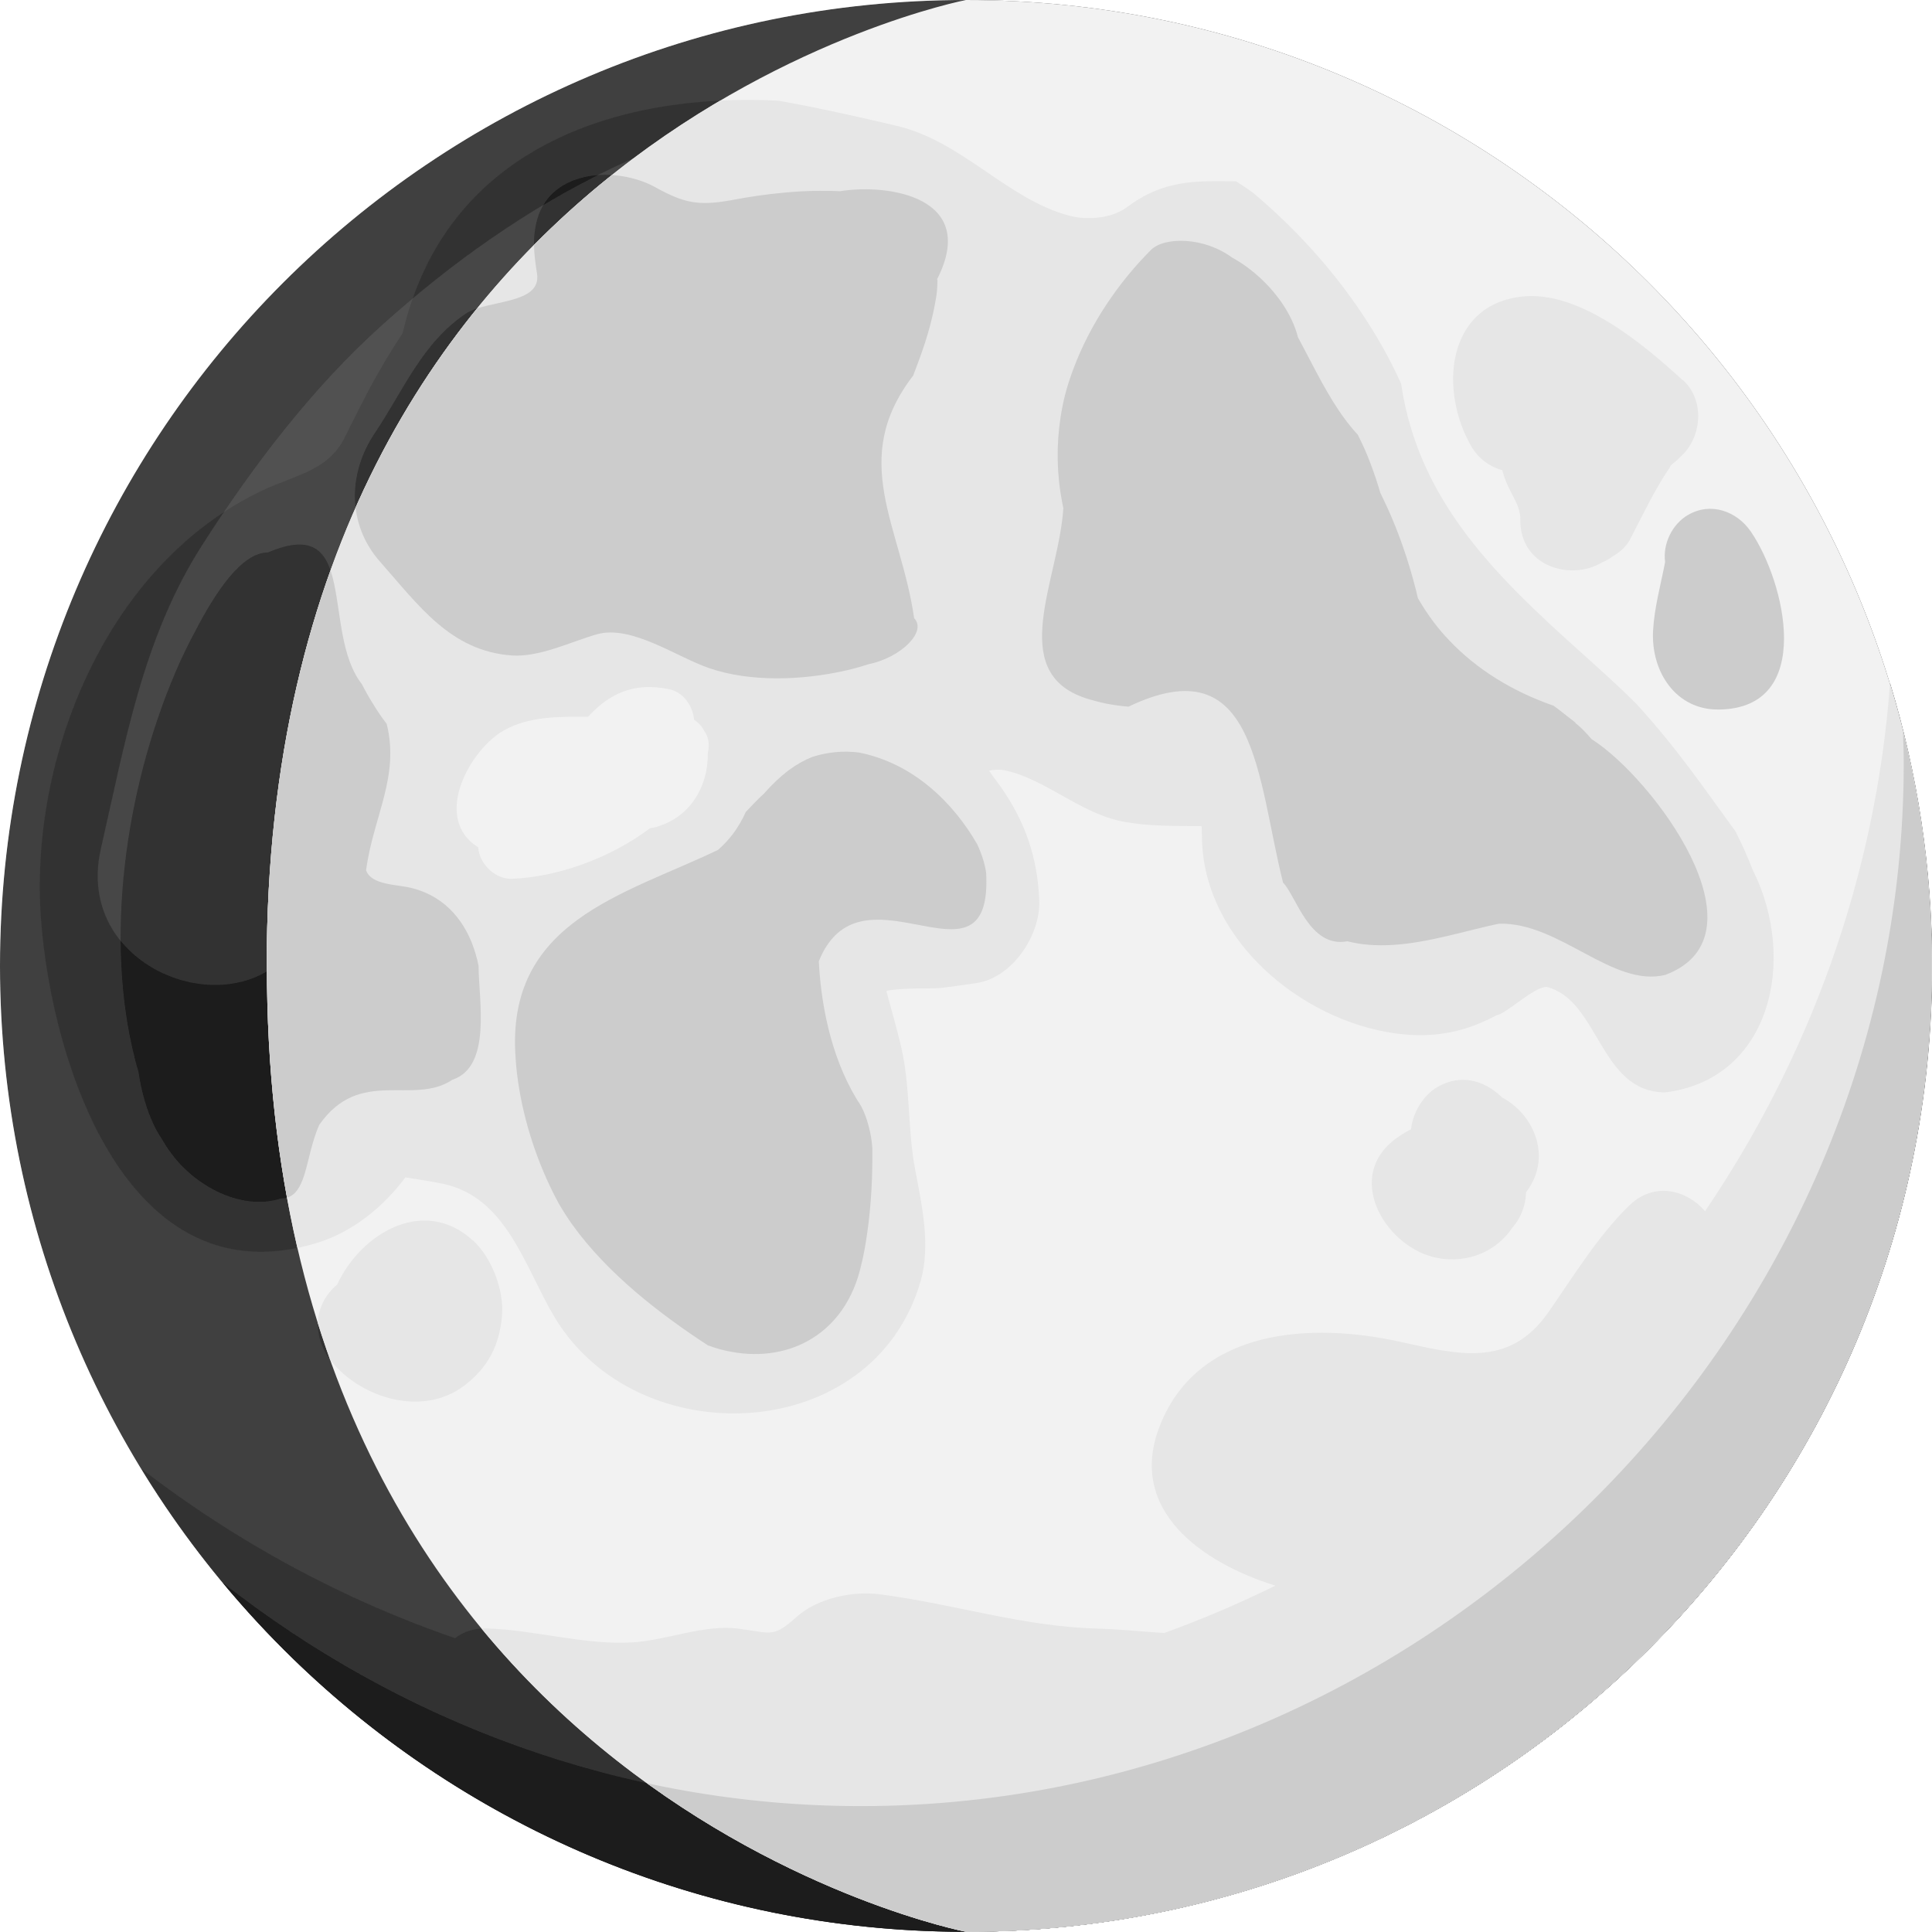
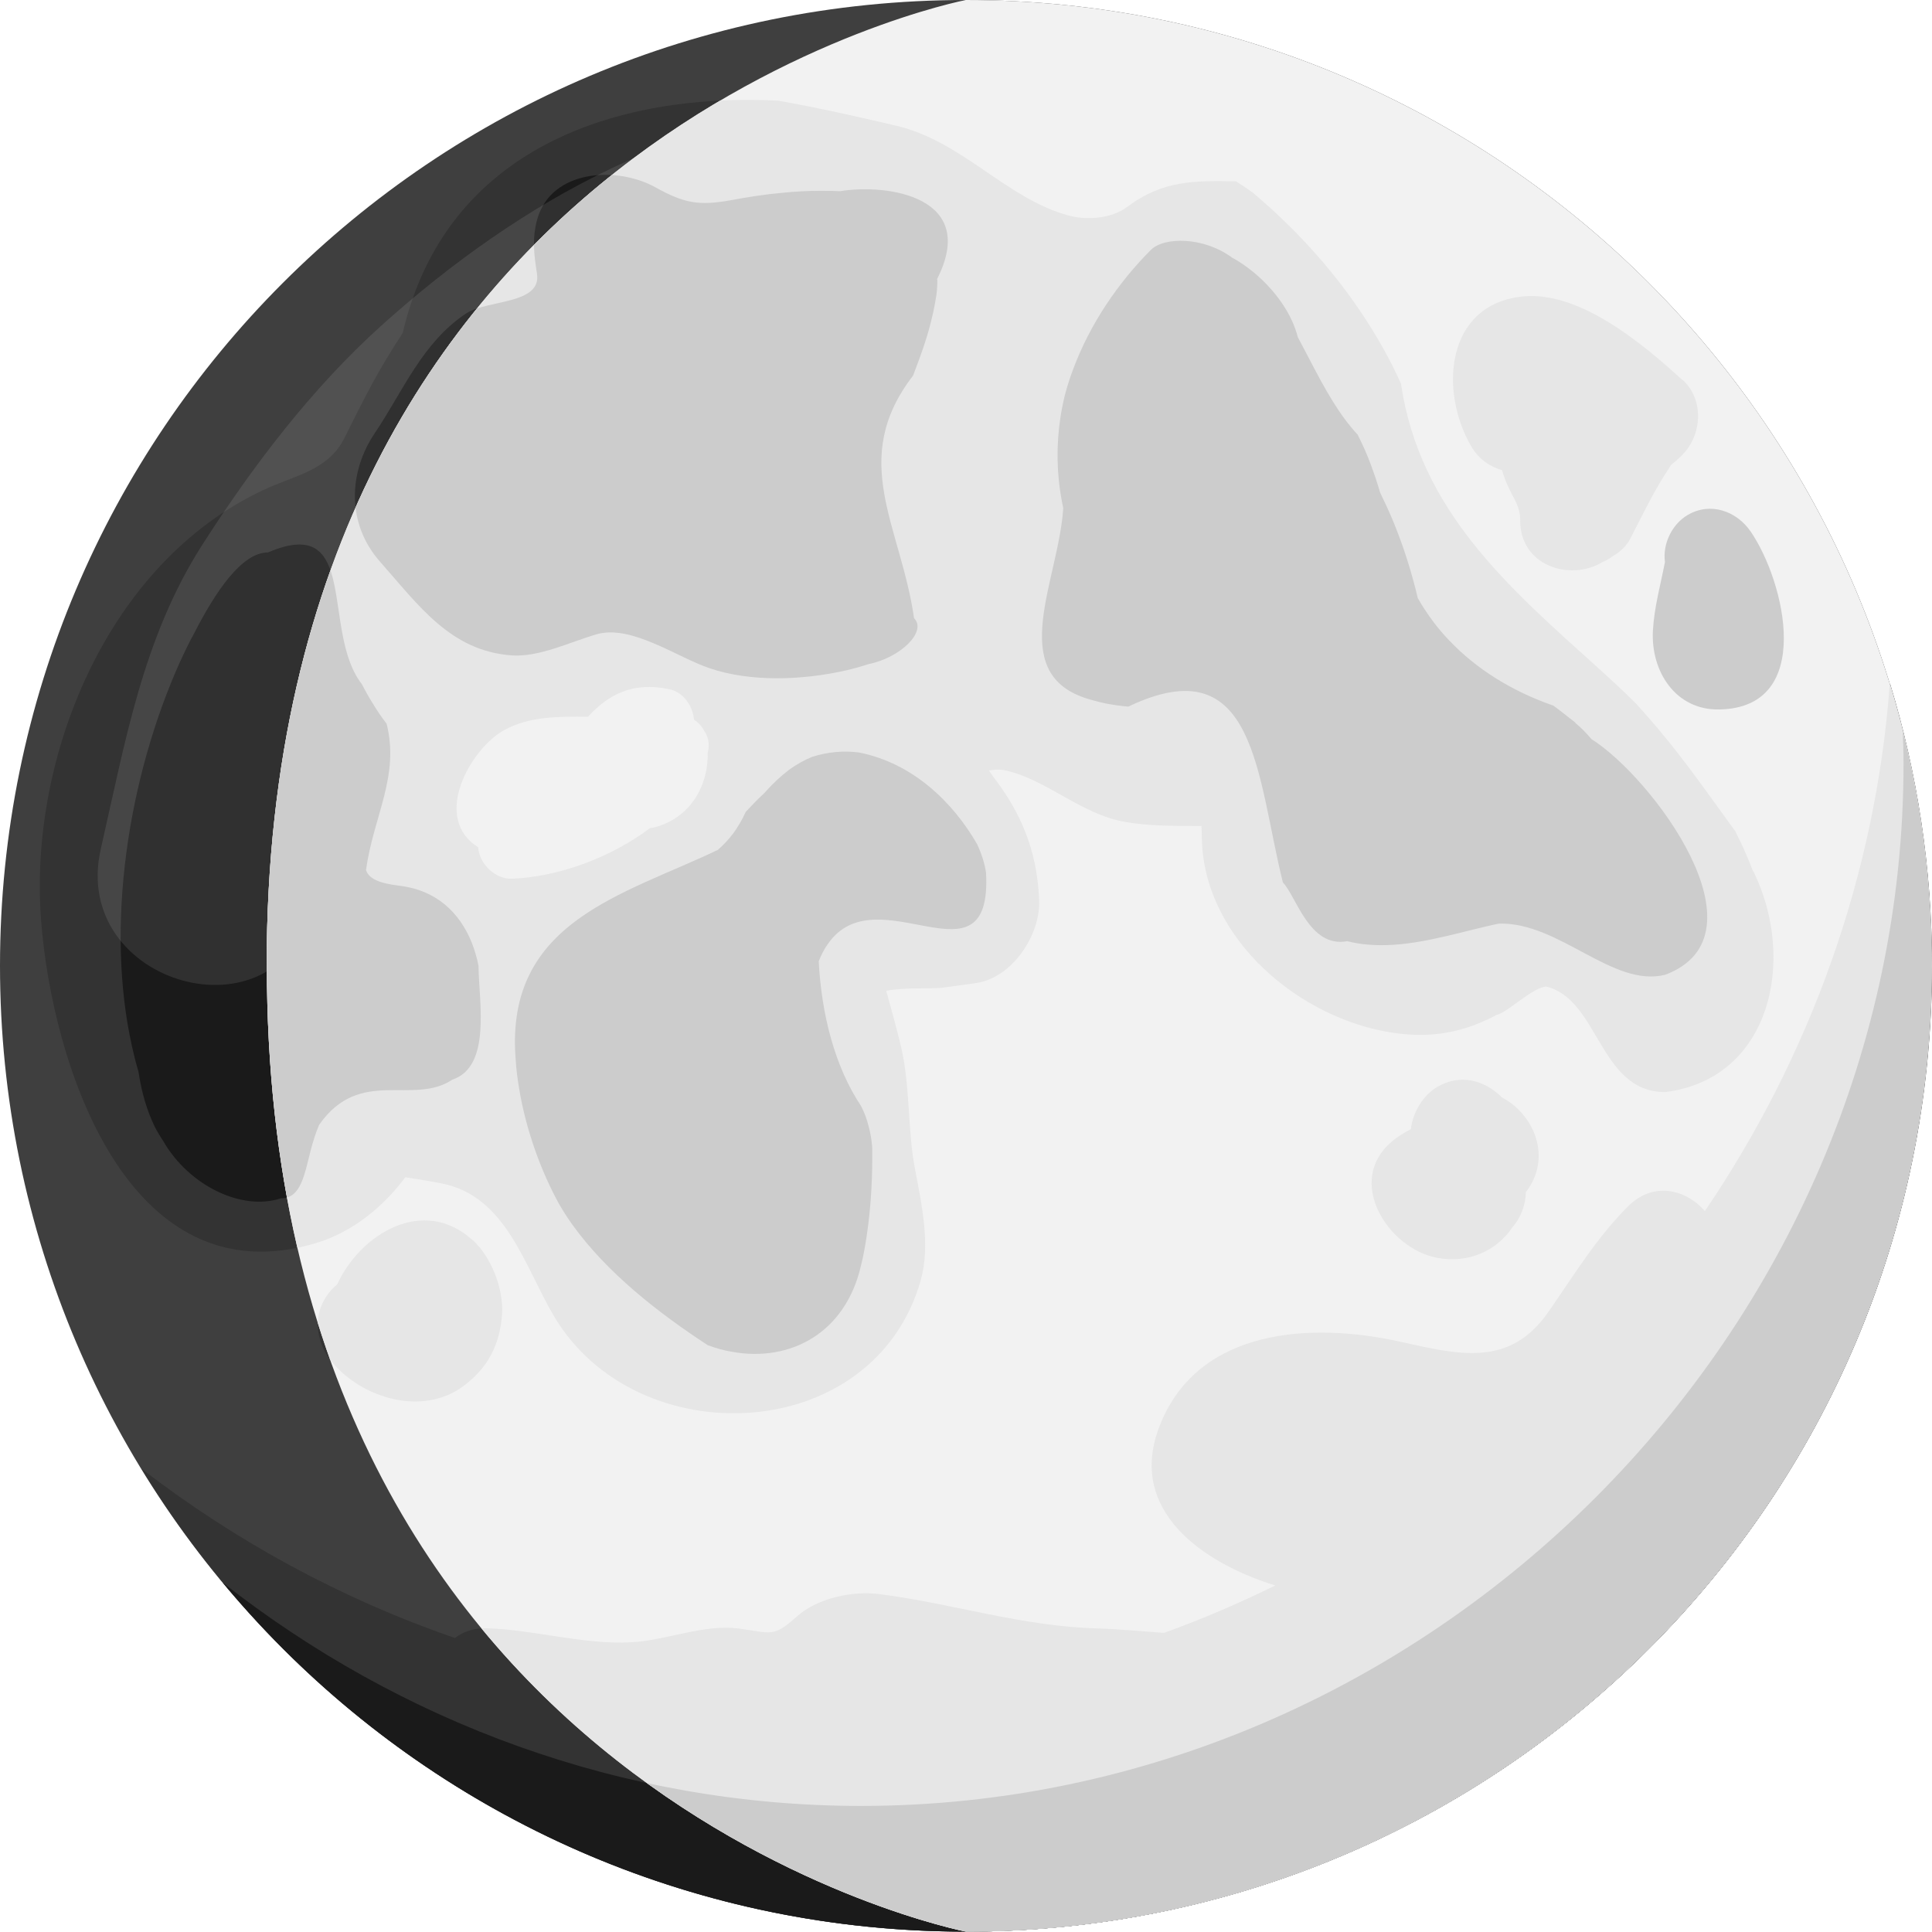
- <svg xmlns="http://www.w3.org/2000/svg" viewBox="0 0 101.13 101.13">
+ <svg xmlns="http://www.w3.org/2000/svg" id="a" data-name="Layer 1" viewBox="0 0 101.14 101.12">
  <defs>
    <style>
-       .g {
+       .e {
        fill: #ccc;
      }

-       .g, .h, .i, .j, .k, .l, .m, .n {
+       .e, .f, .g, .h, .i, .j, .k, .l {
        stroke-width: 0px;
      }

-       .h {
+       .f {
        fill: #f2f2f2;
      }

-       .o {
+       .m, .l {
        isolation: isolate;
      }

-       .i {
+       .g {
        fill: #1a1a1a;
      }

-       .j {
+       .n {
+         clip-path: url(#d);
+       }
+ 
+       .h {
        fill: none;
      }

-       .k {
+       .i {
        fill: #3f3f3f;
      }

-       .p {
-         clip-path: url(#f);
+       .j {
+         fill: #e6e6e6;
+       }
+ 
+       .k {
+         fill: #333;
      }

      .l {
-         fill: #e6e6e6;
-       }
- 
-       .m {
        fill: #525252;
        mix-blend-mode: screen;
        opacity: .3;
      }
- 
-       .q {
-         filter: url(#d);
-       }
- 
-       .n {
-         fill: #333;
-       }
    </style>
-     <filter id="d" data-name="outer-glow-1" filterUnits="userSpaceOnUse">
-       <feOffset dx="0" dy="0" />
-       <feGaussianBlur result="e" stdDeviation="10" />
-       <feFlood flood-color="#fff" flood-opacity=".3" />
-       <feComposite in2="e" operator="in" />
-       <feComposite in="SourceGraphic" />
-     </filter>
-     <clipPath id="f">
-       <path class="j" d="M13.97,50.56c0,43.47,36.6,50.56,36.6,50.56,27.93,0,50.56-22.64,50.56-50.56S78.49,0,50.56,0c0,0-36.6,7.09-36.6,50.56Z" />
+     <clipPath id="d">
+       <path class="h" d="M13.97,50.56c0,43.47,36.6,50.56,36.6,50.56,27.93,0,50.56-22.64,50.56-50.56S78.49,0,50.56,0c0,0-36.6,7.09-36.6,50.56h0Z" />
    </clipPath>
  </defs>
-   <g class="o">
-     <g id="b" data-name="Layer 2">
-       <g id="c" data-name="objects">
-         <g class="q">
+   <g class="m">
+     <g id="b">
+       <g id="c">
+         <g>
          <g>
            <g>
-               <circle class="k" cx="50.56" cy="50.56" r="50.56" />
-               <path class="n" d="M98.93,35.81c-.75,10.11-4.23,19.56-9.68,27.59-.95-1.11-2.67-1.59-4.01-.26-1.66,1.65-2.86,3.64-4.19,5.55-2.05,2.94-4.74,2.21-7.79,1.54-4.56-1.01-10.48-.73-12.52,4.33-1.82,4.49,2.22,7.26,6.02,8.44-1.89.93-3.83,1.76-5.82,2.48-1.19-.08-2.37-.2-3.47-.23-3.99-.11-7.55-1.3-11.44-1.8-1.4-.18-3.23.21-4.3,1.16-1.28,1.14-1.31.87-3.09.64-1.8-.23-3.76.62-5.55.72-2.49.15-5.08-.65-7.59-.73-.7-.02-1.26.18-1.68.51-5.95-2.05-11.49-5.07-16.41-8.86,8.88,14.53,24.89,24.23,43.17,24.23,27.93,0,50.56-22.64,50.56-50.56,0-5.13-.77-10.09-2.19-14.75Z" />
-               <path class="i" d="M99.61,38.29c.02.56.04,1.11.04,1.67,0,29.75-24.83,54.58-54.58,54.58-12.5,0-24.12-4.4-33.41-11.69,9.27,11.16,23.25,18.27,38.9,18.27,27.93,0,50.56-22.64,50.56-50.56,0-4.24-.53-8.35-1.51-12.28Z" />
-               <path class="n" d="M91.79,45.65c-.28-.73-.6-1.45-.95-2.14-1.6-2.18-2.98-4.25-5.17-6.65-.63-.64-1.3-1.25-1.97-1.86-4.69-4.22-9.38-8.25-10.36-14.92-.58-1.29-1.28-2.52-2.07-3.7-1.57-2.35-3.52-4.47-5.68-6.29-.29-.21-.59-.41-.89-.6-2.17-.03-3.81-.07-5.72,1.36-.8.6-2.12.69-3.05.43-3.28-.9-5.53-3.88-9.02-4.7-1.95-.46-4.04-.93-6.17-1.31-8.44-.43-17.41,2.46-19.66,12.17-.59.88-1.12,1.78-1.62,2.69-.49.92-.96,1.85-1.43,2.8-.86,1.72-2.62,1.95-4.28,2.74-8.16,3.84-12.25,14-11.6,22.5.57,7.5,4.52,19.88,14.41,16.9,1.89-.57,3.49-1.88,4.66-3.44.65.1,1.29.2,1.94.33,3.35.69,4.29,4.32,5.84,6.94,4.31,7.29,16.7,6.8,19.19-1.84.54-1.88.06-4-.29-5.86-.4-2.11-.24-4.31-.73-6.4-.22-.93-.48-1.85-.73-2.77-.02-.06-.03-.11-.04-.16.9-.19,2.18-.09,2.9-.16.61-.08,1.21-.16,1.81-.25,1.89-.28,3.36-2.52,3.29-4.32-.09-2.27-.74-4.15-2.05-6-.2-.26-.39-.53-.58-.8.25-.05.51-.07.76-.03,2.2.44,4,2.29,6.33,2.71,1.32.24,2.64.21,3.97.22.02,0,.04,0,.07.01,0,.26.02.52.02.77.17,5.18,5.13,9.34,10.03,10.06,1.39.2,2.59.11,3.73-.24.57-.17,1.12-.41,1.67-.7.54-.1,1.92-1.48,2.61-1.48,2.76.69,2.76,5.52,6.21,5.52,5.52-.69,6.9-6.9,4.62-11.56ZM37.05,39.38c.04,1.8-.95,3.47-2.82,3.94-.07.02-.14.02-.2.03-2.11,1.59-4.88,2.56-7.22,2.65-.88.04-1.72-.77-1.78-1.65-.13-.09-.27-.18-.4-.3-1.8-1.67.1-4.9,1.75-5.82,1.32-.74,2.87-.72,4.4-.71,1.09-1.18,2.35-1.84,4.26-1.44.73.15,1.23.88,1.29,1.59.22.15.4.33.52.57.22.3.31.68.21,1.13Z" />
-               <path class="n" d="M78.6,57.42c-.9-.87-2.14-1.23-3.36-.52-.73.43-1.28,1.31-1.38,2.21-.36.19-.71.4-1.02.67-2.42,2.07-.18,5.59,2.41,6.07,1.61.3,3.1-.36,3.93-1.61.44-.5.68-1.15.7-1.83,0,0,.02-.02.02-.03,1.36-1.79.42-4.06-1.31-4.95Z" />
-               <path class="n" d="M24.75,64.93c-2.57-2.35-5.88-.35-7.1,2.31-.08.07-.16.14-.23.21-1.1,1.15-.99,2.74,0,3.9,1.59,1.87,4.72,2.79,6.84,1.21,1.28-.95,1.9-2.15,2.02-3.73.1-1.33-.55-3.01-1.53-3.91Z" />
-               <path class="n" d="M88.08,19.9c-2.05-1.88-5.39-4.69-8.38-4.38-4.04.43-4.36,4.97-2.68,7.85.37.64.96,1.06,1.61,1.24.1.34.22.67.39,1.01.27.55.56.96.56,1.57-.03,2.48,2.65,3.23,4.28,2.25.2-.08.39-.19.56-.32.39-.22.73-.53.94-.95.65-1.26,1.25-2.53,2.04-3.7.02-.04.04-.08.07-.12.21-.17.42-.35.62-.56,1.02-1.04,1.12-2.88,0-3.9Z" />
-               <path class="i" d="M82.46,37.82c-.41-.31-.79-.63-1.14-.88-2.16-.75-4.03-1.91-5.46-3.42-.29-.3-.56-.62-.81-.95-.3-.4-.58-.82-.83-1.26-.08-.35-.17-.7-.27-1.05-.29-1.05-.65-2.1-1.08-3.12-.19-.45-.4-.9-.62-1.35-.14-.49-.31-.99-.5-1.5s-.42-1.03-.68-1.54c-.97-1.04-1.71-2.39-2.42-3.75-.24-.45-.47-.91-.71-1.35-.3-1.2-1.16-2.43-2.27-3.36-.37-.31-.77-.59-1.18-.81-1.48-1.09-3.55-1.09-4.24-.4-1.72,1.72-3.19,3.89-4.06,6.22-.18.47-.33.94-.45,1.41-.36,1.47-.46,2.97-.31,4.44.05.49.13.97.23,1.45-.23,3.73-2.99,8.56,1.15,9.94.34.11.71.21,1.09.29.38.07.77.13,1.17.16,6.71-3.21,6.71,3.69,8.09,9.21.69.69,1.38,3.45,3.37,3.07.35.09.71.15,1.07.18,1.8.16,3.68-.33,5.53-.79.45-.11.89-.22,1.34-.31,3.18-.08,5.94,3.36,8.7,2.68,5.52-2.07-.69-10.35-3.86-12.34-.28-.33-.55-.61-.84-.84Z" />
-               <path class="i" d="M49.04,14.64c2.24-4.35-2.59-5.04-5.07-4.63-.35-.02-.7-.02-1.04-.02-.69,0-1.35.04-1.94.1-.91.08-1.82.22-2.72.39-1.72.31-2.47.15-3.99-.69-1.99-1.09-5.4-.93-6.15,1.67-.28,1-.18,1.85-.02,2.86.26,1.63-2.61,1.36-3.71,2.09-2.3,1.53-3.29,4.05-4.77,6.25-1.42,2.1-1.47,4.79.27,6.75,2.01,2.27,3.68,4.67,6.89,4.9,1.46.1,3.09-.72,4.46-1.11,1.81-.51,4.2,1.21,5.89,1.78,2.11.72,4.8.65,7.17.11.39-.09.78-.2,1.14-.32,1.71-.34,3.09-1.72,2.4-2.41-.69-4.83-3.45-8.28-.05-12.7.13-.35.26-.68.38-1.02.36-1,.66-2.02.84-3.19.04-.29.05-.57.05-.82Z" />
-               <path class="i" d="M51.14,44.17c-1.24-2.14-3.31-4.21-6.18-4.78-.41-.05-.81-.06-1.22-.02-.41.04-.82.12-1.22.25-.4.16-.82.39-1.24.7-.42.32-.85.72-1.29,1.22-.33.3-.64.63-.95.96-.19.42-.41.79-.65,1.12-.25.33-.52.62-.81.87-4.92,2.36-11.13,3.74-10.59,10.9.03.54.1,1.08.19,1.62.36,2.16,1.14,4.29,2.07,5.99.22.38.46.76.72,1.12,1.81,2.52,4.52,4.63,7.08,6.3.43.16.86.28,1.29.35,3.01.54,5.93-.96,6.74-4.55.13-.51.22-1.04.3-1.58.24-1.61.3-3.23.28-4.58-.03-.38-.09-.75-.19-1.11-.09-.36-.22-.72-.4-1.06-1.38-2.07-2.07-4.83-2.21-7.57.14-.35.29-.64.47-.89,2.57-3.75,8.62,2.53,8.29-3.74-.07-.48-.23-.99-.48-1.52Z" />
-               <path class="i" d="M91.65,27.83c-.74-1.08-2.11-1.57-3.3-.87-.82.48-1.32,1.51-1.19,2.46-.23,1.2-.56,2.35-.63,3.59-.12,2.12,1.18,4.18,3.48,4.13,5.02-.09,3.43-6.7,1.64-9.31Z" />
-               <path class="i" d="M20.92,46.37c-.55-.07-.95-.16-1.23-.29-.28-.13-.45-.3-.53-.53.39-2.83,1.77-4.9,1.08-7.66-.26-.34-.5-.69-.71-1.04-.22-.35-.41-.69-.59-1.04-2.15-2.75-.08-8.96-4.91-6.89-1.38,0-2.76,2.07-3.88,4.26-.25.45-.48.94-.71,1.43-2.76,6.13-3.93,13.9-2.53,20.17.1.45.21.89.34,1.32.16,1.09.44,2.03.84,2.86.14.28.3.54.47.8,1.32,2.28,4.08,3.66,6.15,2.97,1.03,0,1.21-1.21,1.55-2.53.12-.44.25-.89.44-1.32,2.14-3.05,4.9-.98,6.97-2.36,2.07-.69,1.38-4.14,1.37-5.96-.08-.43-.21-.84-.36-1.23-.63-1.55-1.84-2.73-3.77-2.96Z" />
+               <circle class="i" cx="50.56" cy="50.56" r="50.56" />
+               <path class="k" d="M98.93,35.81c-.75,10.11-4.23,19.56-9.68,27.59-.95-1.11-2.67-1.59-4.01-.26-1.66,1.65-2.86,3.64-4.19,5.55-2.05,2.94-4.74,2.21-7.79,1.54-4.56-1.01-10.48-.73-12.52,4.33-1.82,4.49,2.22,7.26,6.02,8.44-1.89.93-3.83,1.76-5.82,2.48-1.19-.08-2.37-.2-3.47-.23-3.99-.11-7.55-1.3-11.44-1.8-1.4-.18-3.23.21-4.3,1.16-1.28,1.14-1.31.87-3.09.64-1.8-.23-3.76.62-5.55.72-2.49.15-5.08-.65-7.59-.73-.7-.02-1.26.18-1.68.51-5.95-2.05-11.49-5.07-16.41-8.86,8.88,14.53,24.89,24.23,43.17,24.23,27.93,0,50.56-22.64,50.56-50.56,0-5.13-.77-10.09-2.19-14.75h-.02Z" />
+               <path class="g" d="M99.61,38.29c.02.56.04,1.11.04,1.67,0,29.75-24.83,54.58-54.58,54.58-12.5,0-24.12-4.4-33.41-11.69,9.27,11.16,23.25,18.27,38.9,18.27,27.93,0,50.56-22.64,50.56-50.56,0-4.24-.53-8.35-1.51-12.28h0Z" />
+               <path class="k" d="M91.79,45.65c-.28-.73-.6-1.45-.95-2.14-1.6-2.18-2.98-4.25-5.17-6.65-.63-.64-1.3-1.25-1.97-1.86-4.69-4.22-9.38-8.25-10.36-14.92-.58-1.29-1.28-2.52-2.07-3.7-1.57-2.35-3.52-4.47-5.68-6.29-.29-.21-.59-.41-.89-.6-2.17-.03-3.81-.07-5.72,1.36-.8.6-2.12.69-3.05.43-3.28-.9-5.53-3.88-9.02-4.7-1.95-.46-4.04-.93-6.17-1.31-8.44-.43-17.41,2.46-19.66,12.17-.59.88-1.12,1.78-1.62,2.69-.49.92-.96,1.85-1.43,2.8-.86,1.72-2.62,1.95-4.28,2.74-8.16,3.84-12.25,14-11.6,22.5.57,7.5,4.52,19.88,14.41,16.9,1.89-.57,3.49-1.88,4.66-3.44.65.1,1.29.2,1.94.33,3.35.69,4.29,4.32,5.84,6.94,4.31,7.29,16.7,6.8,19.19-1.84.54-1.88.06-4-.29-5.86-.4-2.11-.24-4.31-.73-6.4-.22-.93-.48-1.85-.73-2.77-.02-.06-.03-.11-.04-.16.9-.19,2.18-.09,2.9-.16.61-.08,1.21-.16,1.81-.25,1.89-.28,3.36-2.52,3.29-4.32-.09-2.27-.74-4.15-2.05-6-.2-.26-.39-.53-.58-.8.25-.05.51-.07.76-.03,2.2.44,4,2.29,6.33,2.71,1.32.24,2.64.21,3.97.22.02,0,.04,0,.07,0,0,.26.02.52.02.77.17,5.18,5.13,9.34,10.03,10.06,1.39.2,2.59.11,3.73-.24.57-.17,1.12-.41,1.67-.7.54-.1,1.92-1.48,2.61-1.48,2.76.69,2.76,5.52,6.21,5.52,5.52-.69,6.9-6.9,4.62-11.56v.03ZM37.05,39.38c.04,1.8-.95,3.47-2.82,3.94-.07.02-.14.02-.2.03-2.11,1.59-4.88,2.56-7.22,2.65-.88.04-1.72-.77-1.78-1.65-.13-.09-.27-.18-.4-.3-1.8-1.67.1-4.9,1.75-5.82,1.32-.74,2.87-.72,4.4-.71,1.09-1.18,2.35-1.84,4.26-1.44.73.15,1.23.88,1.29,1.59.22.15.4.33.52.57.22.3.31.68.21,1.13h-.01Z" />
+               <path class="k" d="M78.6,57.42c-.9-.87-2.14-1.23-3.36-.52-.73.43-1.28,1.31-1.38,2.21-.36.19-.71.4-1.02.67-2.42,2.07-.18,5.59,2.41,6.07,1.61.3,3.1-.36,3.93-1.61.44-.5.68-1.15.7-1.83,0,0,.02-.02.02-.03,1.36-1.79.42-4.06-1.31-4.95h0Z" />
+               <path class="k" d="M24.75,64.93c-2.57-2.35-5.88-.35-7.1,2.31-.08.07-.16.14-.23.21-1.1,1.15-.99,2.74,0,3.9,1.59,1.87,4.72,2.79,6.84,1.21,1.28-.95,1.9-2.15,2.02-3.73.1-1.33-.55-3.01-1.53-3.91h0Z" />
+               <path class="k" d="M88.08,19.9c-2.05-1.88-5.39-4.69-8.38-4.38-4.04.43-4.36,4.97-2.68,7.85.37.64.96,1.06,1.61,1.24.1.34.22.67.39,1.01.27.55.56.96.56,1.57-.03,2.48,2.65,3.23,4.28,2.25.2-.08.39-.19.56-.32.39-.22.73-.53.94-.95.65-1.26,1.25-2.53,2.04-3.7.02-.04.04-.08.07-.12.21-.17.42-.35.62-.56,1.02-1.04,1.12-2.88,0-3.9h-.01Z" />
+               <path class="g" d="M82.46,37.82c-.41-.31-.79-.63-1.14-.88-2.16-.75-4.03-1.91-5.46-3.42-.29-.3-.56-.62-.81-.95-.3-.4-.58-.82-.83-1.26-.08-.35-.17-.7-.27-1.05-.29-1.05-.65-2.1-1.08-3.12-.19-.45-.4-.9-.62-1.35-.14-.49-.31-.99-.5-1.5s-.42-1.03-.68-1.54c-.97-1.04-1.71-2.39-2.42-3.75-.24-.45-.47-.91-.71-1.35-.3-1.2-1.16-2.43-2.27-3.36-.37-.31-.77-.59-1.18-.81-1.48-1.09-3.55-1.09-4.24-.4-1.72,1.72-3.19,3.89-4.06,6.22-.18.47-.33.94-.45,1.41-.36,1.47-.46,2.97-.31,4.44.05.49.13.97.23,1.45-.23,3.73-2.99,8.56,1.15,9.94.34.11.71.21,1.09.29.38.07.77.13,1.17.16,6.71-3.21,6.71,3.69,8.09,9.21.69.69,1.38,3.45,3.37,3.07.35.09.71.15,1.07.18,1.8.16,3.68-.33,5.53-.79.45-.11.89-.22,1.34-.31,3.18-.08,5.94,3.36,8.7,2.68,5.52-2.07-.69-10.35-3.86-12.34-.28-.33-.55-.61-.84-.84v-.03Z" />
+               <path class="g" d="M49.04,14.64c2.24-4.35-2.59-5.04-5.07-4.63-.35-.02-.7-.02-1.04-.02-.69,0-1.35.04-1.94.1-.91.08-1.82.22-2.72.39-1.72.31-2.47.15-3.99-.69-1.99-1.09-5.4-.93-6.15,1.67-.28,1-.18,1.85-.02,2.86.26,1.63-2.61,1.36-3.71,2.09-2.3,1.53-3.29,4.05-4.77,6.25-1.42,2.1-1.47,4.79.27,6.75,2.01,2.27,3.68,4.67,6.89,4.9,1.46.1,3.09-.72,4.46-1.11,1.81-.51,4.2,1.21,5.89,1.78,2.11.72,4.8.65,7.17.11.39-.09.78-.2,1.14-.32,1.71-.34,3.09-1.72,2.4-2.41-.69-4.83-3.45-8.28-.05-12.7.13-.35.26-.68.38-1.02.36-1,.66-2.02.84-3.19.04-.29.05-.57.05-.82h-.03Z" />
+               <path class="g" d="M51.14,44.17c-1.24-2.14-3.31-4.21-6.18-4.78-.41-.05-.81-.06-1.22-.02s-.82.12-1.22.25c-.4.16-.82.39-1.24.7-.42.32-.85.72-1.29,1.22-.33.3-.64.63-.95.96-.19.42-.41.79-.65,1.12-.25.33-.52.62-.81.87-4.92,2.36-11.13,3.74-10.59,10.9.03.54.1,1.08.19,1.62.36,2.16,1.14,4.29,2.07,5.99.22.38.46.76.72,1.12,1.81,2.52,4.52,4.63,7.08,6.3.43.16.86.28,1.29.35,3.01.54,5.93-.96,6.74-4.55.13-.51.22-1.04.3-1.58.24-1.61.3-3.23.28-4.58-.03-.38-.09-.75-.19-1.11-.09-.36-.22-.72-.4-1.06-1.38-2.07-2.07-4.83-2.21-7.57.14-.35.29-.64.47-.89,2.57-3.75,8.62,2.53,8.29-3.74-.07-.48-.23-.99-.48-1.52h0Z" />
+               <path class="g" d="M91.65,27.83c-.74-1.08-2.11-1.57-3.3-.87-.82.48-1.32,1.51-1.19,2.46-.23,1.2-.56,2.35-.63,3.59-.12,2.12,1.18,4.18,3.48,4.13,5.02-.09,3.43-6.7,1.64-9.31Z" />
+               <path class="g" d="M20.92,46.37c-.55-.07-.95-.16-1.23-.29-.28-.13-.45-.3-.53-.53.39-2.83,1.77-4.9,1.08-7.66-.26-.34-.5-.69-.71-1.04-.22-.35-.41-.69-.59-1.04-2.15-2.75-.08-8.96-4.91-6.89-1.38,0-2.76,2.07-3.88,4.26-.25.45-.48.94-.71,1.43-2.76,6.13-3.93,13.9-2.53,20.17.1.45.21.89.34,1.32.16,1.09.44,2.03.84,2.86.14.28.3.54.47.8,1.32,2.28,4.08,3.66,6.15,2.97,1.03,0,1.21-1.21,1.55-2.53.12-.44.25-.89.44-1.32,2.14-3.05,4.9-.98,6.97-2.36,2.07-.69,1.38-4.14,1.37-5.96-.08-.43-.21-.84-.36-1.23-.63-1.55-1.84-2.73-3.77-2.96h.01Z" />
            </g>
-             <path class="m" d="M46.11,5.45c-9.93-.02-18.95,5.12-26.15,11.6-3.65,3.29-6.77,7.4-9.4,11.52-3.1,4.86-4.02,10.36-5.28,15.86-1.64,7.17,9.37,10.21,11.01,3.04.86-3.75,1.32-7.72,3.03-11.21,1.78-3.63,4.52-6.9,7.32-9.79,5-5.16,12.09-9.62,19.47-9.6,7.36.01,7.36-11.41,0-11.42Z" />
+             <path class="l" d="M46.11,5.45c-9.93-.02-18.95,5.12-26.15,11.6-3.65,3.29-6.77,7.4-9.4,11.52-3.1,4.86-4.02,10.36-5.28,15.86-1.64,7.17,9.37,10.21,11.01,3.04.86-3.75,1.32-7.72,3.03-11.21,1.78-3.63,4.52-6.9,7.32-9.79,5-5.16,12.09-9.62,19.47-9.6,7.36.01,7.36-11.41,0-11.42Z" />
          </g>
-           <g class="p">
+           <g class="n">
            <g>
-               <circle class="h" cx="50.56" cy="50.56" r="50.56" />
-               <path class="l" d="M98.93,35.81c-.75,10.11-4.23,19.56-9.68,27.59-.95-1.11-2.67-1.59-4.01-.26-1.66,1.65-2.86,3.64-4.19,5.55-2.05,2.94-4.74,2.21-7.79,1.54-4.56-1.01-10.48-.73-12.52,4.33-1.82,4.49,2.22,7.26,6.02,8.44-1.89.93-3.83,1.76-5.82,2.48-1.19-.08-2.37-.2-3.47-.23-3.99-.11-7.55-1.3-11.44-1.8-1.4-.18-3.23.21-4.3,1.16-1.28,1.14-1.31.87-3.09.64-1.8-.23-3.76.62-5.55.72-2.49.15-5.08-.65-7.59-.73-.7-.02-1.26.18-1.68.51-5.95-2.05-11.49-5.07-16.41-8.86,8.88,14.53,24.89,24.23,43.17,24.23,27.93,0,50.56-22.64,50.56-50.56,0-5.13-.77-10.09-2.19-14.75Z" />
-               <path class="g" d="M99.61,38.29c.02.56.04,1.11.04,1.67,0,29.75-24.83,54.58-54.58,54.58-12.5,0-24.12-4.4-33.41-11.69,9.27,11.16,23.25,18.27,38.9,18.27,27.93,0,50.56-22.64,50.56-50.56,0-4.24-.53-8.35-1.51-12.28Z" />
-               <path class="l" d="M91.79,45.65c-.28-.73-.6-1.45-.95-2.14-1.6-2.18-2.98-4.25-5.17-6.65-.63-.64-1.3-1.25-1.97-1.86-4.69-4.22-9.38-8.25-10.36-14.92-.58-1.29-1.28-2.52-2.07-3.7-1.57-2.35-3.52-4.47-5.68-6.29-.29-.21-.59-.41-.89-.6-2.17-.03-3.81-.07-5.72,1.36-.8.6-2.12.69-3.05.43-3.28-.9-5.53-3.88-9.02-4.7-1.95-.46-4.04-.93-6.17-1.31-8.44-.43-17.41,2.46-19.66,12.17-.59.88-1.12,1.78-1.62,2.69-.49.92-.96,1.85-1.43,2.8-.86,1.72-2.62,1.95-4.28,2.74-8.16,3.84-12.25,14-11.6,22.5.57,7.5,4.52,19.88,14.41,16.9,1.89-.57,3.49-1.88,4.66-3.44.65.1,1.29.2,1.94.33,3.35.69,4.29,4.32,5.84,6.94,4.31,7.29,16.7,6.8,19.19-1.84.54-1.88.06-4-.29-5.86-.4-2.11-.24-4.31-.73-6.4-.22-.93-.48-1.85-.73-2.77-.02-.06-.03-.11-.04-.16.9-.19,2.18-.09,2.9-.16.61-.08,1.21-.16,1.81-.25,1.89-.28,3.36-2.52,3.29-4.32-.09-2.27-.74-4.15-2.05-6-.2-.26-.39-.53-.58-.8.25-.05.51-.07.76-.03,2.2.44,4,2.29,6.33,2.71,1.32.24,2.64.21,3.97.22.03,0,.04,0,.07.01,0,.26.02.52.02.77.17,5.18,5.13,9.34,10.03,10.06,1.39.2,2.59.11,3.73-.24.57-.17,1.12-.41,1.67-.7.54-.1,1.92-1.48,2.61-1.48,2.76.69,2.76,5.52,6.21,5.52,5.52-.69,6.9-6.9,4.62-11.56ZM37.05,39.38c.04,1.8-.95,3.47-2.82,3.94-.07.02-.14.02-.2.03-2.11,1.59-4.88,2.56-7.22,2.65-.88.04-1.72-.77-1.78-1.65-.13-.09-.27-.18-.4-.3-1.8-1.67.1-4.9,1.75-5.82,1.32-.74,2.87-.72,4.4-.71,1.09-1.18,2.35-1.84,4.26-1.44.73.15,1.23.88,1.29,1.59.22.15.4.33.52.57.22.3.31.68.21,1.13Z" />
-               <path class="l" d="M78.6,57.42c-.9-.87-2.14-1.23-3.36-.52-.73.43-1.28,1.31-1.38,2.21-.36.19-.71.4-1.02.67-2.42,2.07-.18,5.59,2.41,6.07,1.61.3,3.1-.36,3.93-1.61.44-.5.68-1.15.7-1.83,0,0,.02-.02.02-.03,1.36-1.79.42-4.06-1.31-4.95Z" />
-               <path class="l" d="M24.75,64.93c-2.57-2.35-5.88-.35-7.1,2.31-.08.07-.16.14-.23.21-1.1,1.15-.99,2.74,0,3.9,1.59,1.87,4.72,2.79,6.84,1.21,1.28-.95,1.9-2.15,2.02-3.73.1-1.33-.55-3.01-1.53-3.91Z" />
-               <path class="l" d="M88.08,19.9c-2.05-1.88-5.39-4.69-8.38-4.38-4.04.43-4.36,4.97-2.68,7.85.37.64.96,1.06,1.61,1.24.1.34.22.67.39,1.01.27.55.56.96.56,1.57-.03,2.48,2.65,3.23,4.28,2.25.2-.08.39-.19.56-.32.39-.22.73-.53.94-.95.65-1.26,1.25-2.53,2.04-3.7.02-.04.04-.08.07-.12.21-.17.42-.35.62-.56,1.02-1.04,1.12-2.88,0-3.9Z" />
-               <path class="g" d="M82.46,37.82c-.41-.31-.79-.63-1.14-.88-2.16-.75-4.03-1.91-5.46-3.42-.29-.3-.56-.62-.81-.95-.3-.4-.58-.82-.83-1.26-.08-.35-.17-.7-.27-1.05-.29-1.05-.65-2.1-1.08-3.12-.19-.45-.4-.9-.62-1.35-.14-.49-.31-.99-.5-1.5s-.42-1.03-.68-1.54c-.97-1.04-1.71-2.39-2.42-3.75-.24-.45-.47-.91-.71-1.35-.3-1.2-1.16-2.43-2.27-3.36-.37-.31-.77-.59-1.18-.81-1.48-1.09-3.55-1.09-4.24-.4-1.72,1.72-3.19,3.89-4.06,6.22-.18.47-.33.94-.45,1.41-.36,1.47-.46,2.97-.31,4.44.05.49.13.97.23,1.45-.23,3.73-2.99,8.56,1.15,9.94.34.11.71.21,1.09.29.38.07.77.13,1.17.16,6.71-3.21,6.71,3.69,8.09,9.21.69.69,1.38,3.45,3.37,3.07.35.09.71.15,1.07.18,1.8.16,3.68-.33,5.53-.79.45-.11.89-.22,1.34-.31,3.18-.08,5.94,3.36,8.7,2.68,5.52-2.07-.69-10.35-3.86-12.34-.28-.33-.55-.61-.84-.84Z" />
-               <path class="g" d="M49.04,14.64c2.24-4.35-2.59-5.04-5.07-4.63-.35-.02-.7-.02-1.04-.02-.69,0-1.35.04-1.94.1-.91.08-1.82.22-2.72.39-1.72.31-2.47.15-3.99-.69-1.99-1.09-5.4-.93-6.15,1.67-.28,1-.18,1.85-.02,2.86.26,1.63-2.61,1.36-3.71,2.09-2.3,1.53-3.29,4.05-4.77,6.25-1.42,2.1-1.47,4.79.27,6.75,2.01,2.27,3.68,4.67,6.89,4.9,1.46.1,3.09-.72,4.46-1.11,1.81-.51,4.2,1.21,5.89,1.78,2.11.72,4.8.65,7.17.11.39-.09.78-.2,1.14-.32,1.71-.34,3.09-1.72,2.4-2.41-.69-4.83-3.45-8.28-.05-12.7.13-.35.26-.68.38-1.02.36-1,.66-2.02.84-3.19.04-.29.05-.57.05-.82Z" />
-               <path class="g" d="M51.14,44.17c-1.24-2.14-3.31-4.21-6.18-4.78-.41-.05-.81-.06-1.22-.02-.41.04-.82.12-1.22.25-.4.16-.82.39-1.24.7-.42.32-.85.72-1.29,1.22-.33.3-.64.63-.95.96-.19.42-.41.79-.65,1.12-.25.33-.52.62-.81.87-4.92,2.36-11.13,3.74-10.59,10.9.03.54.1,1.08.19,1.62.36,2.16,1.14,4.29,2.07,5.99.22.38.46.76.72,1.12,1.81,2.52,4.52,4.63,7.08,6.3.43.16.86.28,1.29.35,3.01.54,5.93-.96,6.74-4.55.13-.51.22-1.04.3-1.58.24-1.61.3-3.23.28-4.58-.03-.38-.09-.75-.19-1.11-.09-.36-.22-.72-.4-1.06-1.38-2.07-2.07-4.83-2.21-7.57.14-.35.29-.64.47-.89,2.57-3.75,8.62,2.53,8.29-3.74-.07-.48-.23-.99-.48-1.52Z" />
-               <path class="g" d="M91.65,27.83c-.74-1.08-2.11-1.57-3.3-.87-.82.48-1.32,1.51-1.19,2.46-.23,1.2-.56,2.35-.63,3.59-.12,2.12,1.18,4.18,3.48,4.13,5.02-.09,3.43-6.7,1.64-9.31Z" />
-               <path class="g" d="M20.92,46.37c-.55-.07-.95-.16-1.23-.29-.28-.13-.45-.3-.53-.53.39-2.83,1.77-4.9,1.08-7.66-.26-.34-.5-.69-.71-1.04-.22-.35-.41-.69-.59-1.04-2.15-2.75-.08-8.96-4.91-6.89-1.38,0-2.76,2.07-3.88,4.26-.25.45-.48.94-.7,1.43-2.76,6.13-3.93,13.9-2.53,20.17.1.45.21.89.34,1.32.16,1.09.44,2.03.84,2.86.14.28.3.54.47.8,1.32,2.28,4.08,3.66,6.15,2.97,1.03,0,1.21-1.21,1.55-2.53.12-.44.25-.89.44-1.32,2.14-3.05,4.9-.98,6.97-2.36,2.07-.69,1.38-4.14,1.37-5.96-.08-.43-.21-.84-.36-1.23-.63-1.55-1.84-2.73-3.77-2.96Z" />
+               <circle class="f" cx="50.56" cy="50.56" r="50.56" />
+               <path class="j" d="M98.93,35.81c-.75,10.11-4.23,19.56-9.68,27.59-.95-1.11-2.67-1.59-4.01-.26-1.66,1.65-2.86,3.64-4.19,5.55-2.05,2.94-4.74,2.21-7.79,1.54-4.56-1.01-10.48-.73-12.52,4.33-1.82,4.49,2.22,7.26,6.02,8.44-1.89.93-3.83,1.76-5.82,2.48-1.19-.08-2.37-.2-3.47-.23-3.99-.11-7.55-1.3-11.44-1.8-1.4-.18-3.23.21-4.3,1.16-1.28,1.14-1.31.87-3.09.64-1.8-.23-3.76.62-5.55.72-2.49.15-5.08-.65-7.59-.73-.7-.02-1.26.18-1.68.51-5.95-2.05-11.49-5.07-16.41-8.86,8.88,14.53,24.89,24.23,43.17,24.23,27.93,0,50.56-22.64,50.56-50.56,0-5.13-.77-10.09-2.19-14.75h-.02Z" />
+               <path class="e" d="M99.61,38.29c.02.56.04,1.11.04,1.67,0,29.75-24.83,54.58-54.58,54.58-12.5,0-24.12-4.4-33.41-11.69,9.27,11.16,23.25,18.27,38.9,18.27,27.93,0,50.56-22.64,50.56-50.56,0-4.24-.53-8.35-1.51-12.28h0Z" />
+               <path class="j" d="M91.79,45.65c-.28-.73-.6-1.45-.95-2.14-1.6-2.18-2.98-4.25-5.17-6.65-.63-.64-1.3-1.25-1.97-1.86-4.69-4.22-9.38-8.25-10.36-14.92-.58-1.29-1.28-2.52-2.07-3.7-1.57-2.35-3.52-4.47-5.68-6.29-.29-.21-.59-.41-.89-.6-2.17-.03-3.81-.07-5.72,1.36-.8.6-2.12.69-3.05.43-3.28-.9-5.53-3.88-9.02-4.7-1.95-.46-4.04-.93-6.17-1.31-8.44-.43-17.41,2.46-19.66,12.17-.59.88-1.12,1.78-1.62,2.69-.49.92-.96,1.85-1.43,2.8-.86,1.72-2.62,1.95-4.28,2.74-8.16,3.84-12.25,14-11.6,22.5.57,7.5,4.52,19.88,14.41,16.9,1.89-.57,3.49-1.88,4.66-3.44.65.1,1.29.2,1.94.33,3.35.69,4.29,4.32,5.84,6.94,4.31,7.29,16.7,6.8,19.19-1.84.54-1.88.06-4-.29-5.86-.4-2.11-.24-4.31-.73-6.4-.22-.93-.48-1.85-.73-2.77-.02-.06-.03-.11-.04-.16.9-.19,2.18-.09,2.9-.16.61-.08,1.21-.16,1.81-.25,1.89-.28,3.36-2.52,3.29-4.32-.09-2.27-.74-4.15-2.05-6-.2-.26-.39-.53-.58-.8.25-.05.51-.07.76-.03,2.2.44,4,2.29,6.33,2.71,1.32.24,2.64.21,3.97.22.03,0,.04,0,.07,0,0,.26.02.52.02.77.17,5.18,5.13,9.34,10.03,10.06,1.39.2,2.59.11,3.73-.24.57-.17,1.12-.41,1.67-.7.54-.1,1.92-1.48,2.61-1.48,2.76.69,2.76,5.52,6.21,5.52,5.52-.69,6.9-6.9,4.62-11.56v.03ZM37.05,39.38c.04,1.8-.95,3.47-2.82,3.94-.07.02-.14.02-.2.03-2.11,1.59-4.88,2.56-7.22,2.65-.88.04-1.72-.77-1.78-1.65-.13-.09-.27-.18-.4-.3-1.8-1.67.1-4.9,1.75-5.82,1.32-.74,2.87-.72,4.4-.71,1.09-1.18,2.35-1.84,4.26-1.44.73.15,1.23.88,1.29,1.59.22.15.4.33.52.57.22.3.31.68.21,1.13h-.01Z" />
+               <path class="j" d="M78.6,57.42c-.9-.87-2.14-1.23-3.36-.52-.73.43-1.28,1.31-1.38,2.21-.36.19-.71.4-1.02.67-2.42,2.07-.18,5.59,2.41,6.07,1.61.3,3.1-.36,3.93-1.61.44-.5.68-1.15.7-1.83,0,0,.02-.02.02-.03,1.36-1.79.42-4.06-1.31-4.95h0Z" />
+               <path class="j" d="M24.75,64.93c-2.57-2.35-5.88-.35-7.1,2.31-.08.07-.16.14-.23.21-1.1,1.15-.99,2.74,0,3.9,1.59,1.87,4.72,2.79,6.84,1.21,1.28-.95,1.9-2.15,2.02-3.73.1-1.33-.55-3.01-1.53-3.91h0Z" />
+               <path class="j" d="M88.08,19.9c-2.05-1.88-5.39-4.69-8.38-4.38-4.04.43-4.36,4.97-2.68,7.85.37.64.96,1.06,1.61,1.24.1.34.22.67.39,1.01.27.55.56.96.56,1.57-.03,2.48,2.65,3.23,4.28,2.25.2-.08.39-.19.56-.32.39-.22.73-.53.94-.95.65-1.26,1.25-2.53,2.04-3.7.02-.04.04-.08.07-.12.21-.17.42-.35.62-.56,1.02-1.04,1.12-2.88,0-3.9h-.01Z" />
+               <path class="e" d="M82.46,37.82c-.41-.31-.79-.63-1.14-.88-2.16-.75-4.03-1.91-5.46-3.42-.29-.3-.56-.62-.81-.95-.3-.4-.58-.82-.83-1.26-.08-.35-.17-.7-.27-1.05-.29-1.05-.65-2.1-1.08-3.12-.19-.45-.4-.9-.62-1.35-.14-.49-.31-.99-.5-1.5s-.42-1.03-.68-1.54c-.97-1.04-1.71-2.39-2.42-3.75-.24-.45-.47-.91-.71-1.35-.3-1.2-1.16-2.43-2.27-3.36-.37-.31-.77-.59-1.18-.81-1.48-1.09-3.55-1.09-4.24-.4-1.72,1.72-3.19,3.89-4.06,6.22-.18.47-.33.94-.45,1.41-.36,1.47-.46,2.97-.31,4.44.05.49.13.97.23,1.45-.23,3.73-2.99,8.56,1.15,9.94.34.11.71.21,1.09.29.38.07.77.13,1.17.16,6.71-3.21,6.71,3.69,8.09,9.21.69.69,1.38,3.45,3.37,3.07.35.09.71.15,1.07.18,1.8.16,3.68-.33,5.53-.79.45-.11.89-.22,1.34-.31,3.18-.08,5.94,3.36,8.7,2.68,5.52-2.07-.69-10.35-3.86-12.34-.28-.33-.55-.61-.84-.84v-.03Z" />
+               <path class="e" d="M49.04,14.64c2.24-4.35-2.59-5.04-5.07-4.63-.35-.02-.7-.02-1.04-.02-.69,0-1.35.04-1.94.1-.91.08-1.82.22-2.72.39-1.72.31-2.47.15-3.99-.69-1.99-1.09-5.4-.93-6.15,1.67-.28,1-.18,1.85-.02,2.86.26,1.63-2.61,1.36-3.71,2.09-2.3,1.53-3.29,4.05-4.77,6.25-1.42,2.1-1.47,4.79.27,6.75,2.01,2.27,3.68,4.67,6.89,4.9,1.46.1,3.09-.72,4.46-1.11,1.81-.51,4.2,1.21,5.89,1.78,2.11.72,4.8.65,7.17.11.39-.09.78-.2,1.14-.32,1.71-.34,3.09-1.72,2.4-2.41-.69-4.83-3.45-8.28-.05-12.7.13-.35.26-.68.38-1.02.36-1,.66-2.02.84-3.19.04-.29.05-.57.05-.82h-.03Z" />
+               <path class="e" d="M51.14,44.17c-1.24-2.14-3.31-4.21-6.18-4.78-.41-.05-.81-.06-1.22-.02s-.82.12-1.22.25c-.4.16-.82.39-1.24.7-.42.32-.85.72-1.29,1.22-.33.3-.64.63-.95.96-.19.42-.41.79-.65,1.12-.25.33-.52.62-.81.87-4.92,2.36-11.13,3.74-10.59,10.9.03.54.1,1.08.19,1.62.36,2.16,1.14,4.29,2.07,5.99.22.38.46.76.72,1.12,1.81,2.52,4.52,4.63,7.08,6.3.43.16.86.28,1.29.35,3.01.54,5.93-.96,6.74-4.55.13-.51.22-1.04.3-1.58.24-1.61.3-3.23.28-4.58-.03-.38-.09-.75-.19-1.11-.09-.36-.22-.72-.4-1.06-1.38-2.07-2.07-4.83-2.21-7.57.14-.35.29-.64.47-.89,2.57-3.75,8.62,2.53,8.29-3.74-.07-.48-.23-.99-.48-1.52h0Z" />
+               <path class="e" d="M91.65,27.83c-.74-1.08-2.11-1.57-3.3-.87-.82.48-1.32,1.51-1.19,2.46-.23,1.2-.56,2.35-.63,3.59-.12,2.12,1.18,4.18,3.48,4.13,5.02-.09,3.43-6.7,1.64-9.31Z" />
+               <path class="e" d="M20.92,46.37c-.55-.07-.95-.16-1.23-.29-.28-.13-.45-.3-.53-.53.39-2.83,1.77-4.9,1.08-7.66-.26-.34-.5-.69-.71-1.04-.22-.35-.41-.69-.59-1.04-2.15-2.75-.08-8.96-4.91-6.89-1.38,0-2.76,2.07-3.88,4.26-.25.45-.48.94-.7,1.43-2.76,6.13-3.93,13.9-2.53,20.17.1.45.21.89.34,1.32.16,1.09.44,2.03.84,2.86.14.28.3.54.47.8,1.32,2.28,4.08,3.66,6.15,2.97,1.03,0,1.21-1.21,1.55-2.53.12-.44.25-.89.44-1.32,2.14-3.05,4.9-.98,6.97-2.36,2.07-.69,1.38-4.14,1.37-5.96-.08-.43-.21-.84-.36-1.23-.63-1.55-1.84-2.73-3.77-2.96Z" />
            </g>
          </g>
        </g>
      </g>
    </g>
  </g>
</svg>
